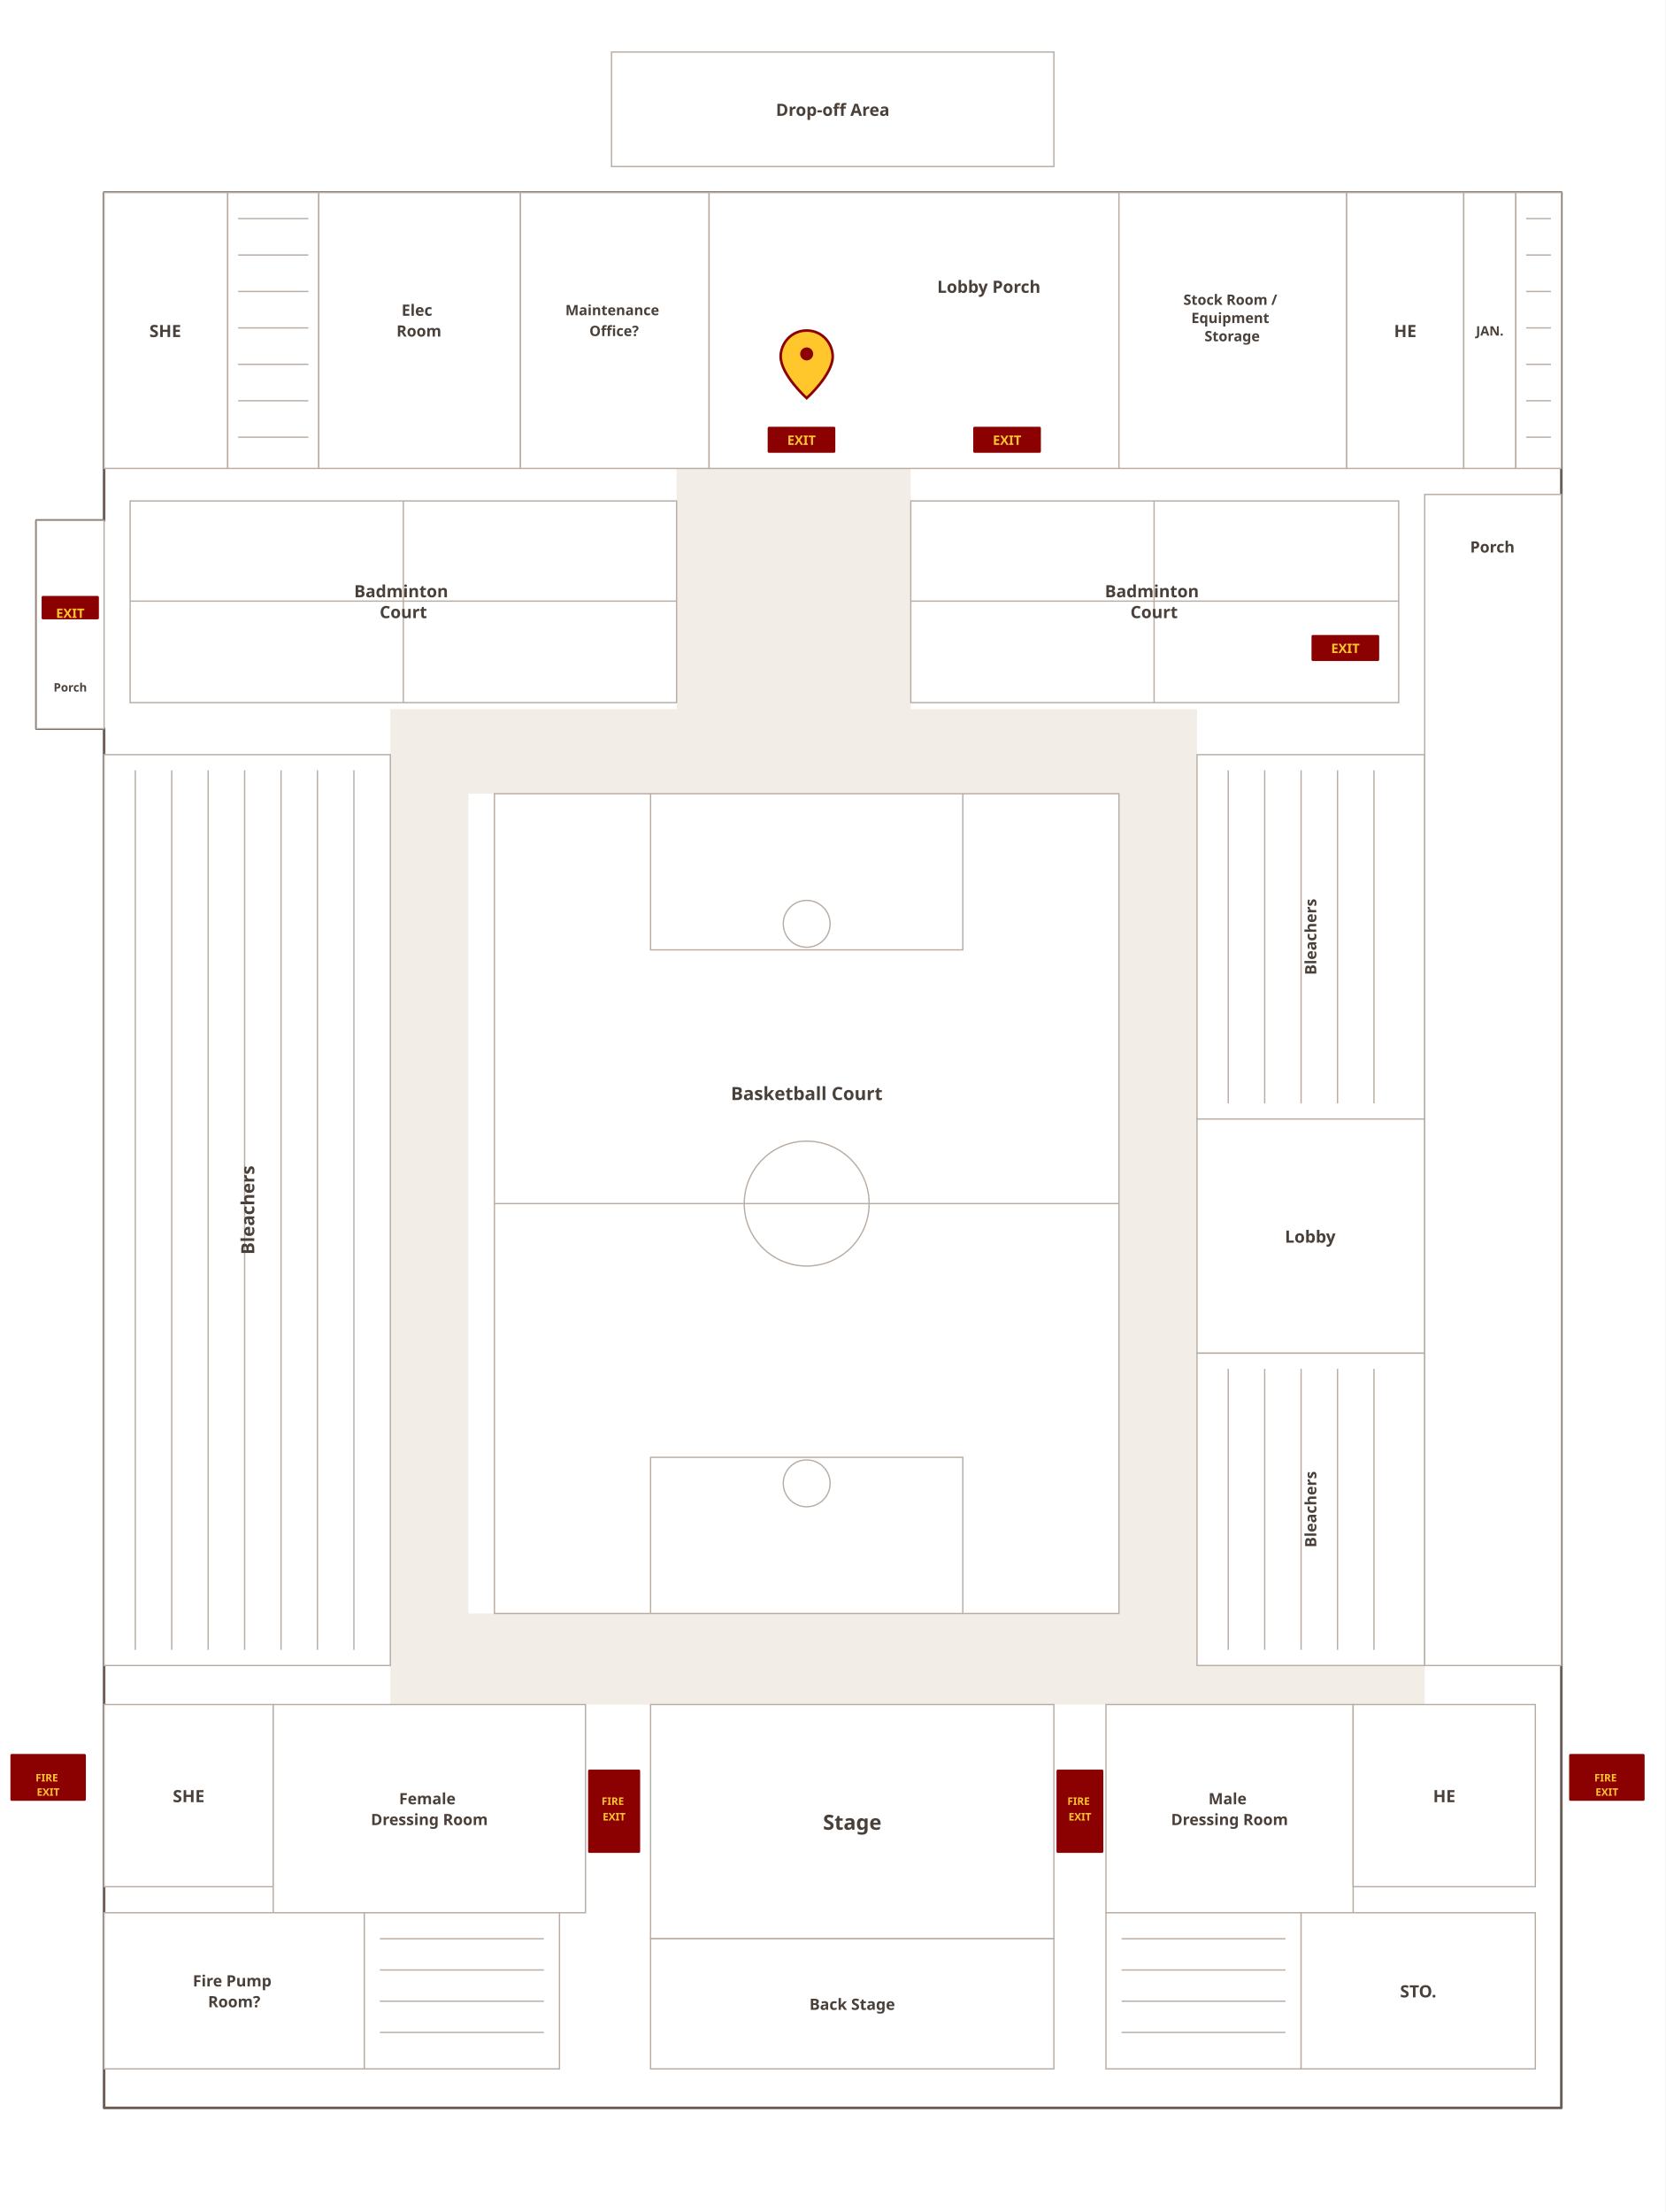
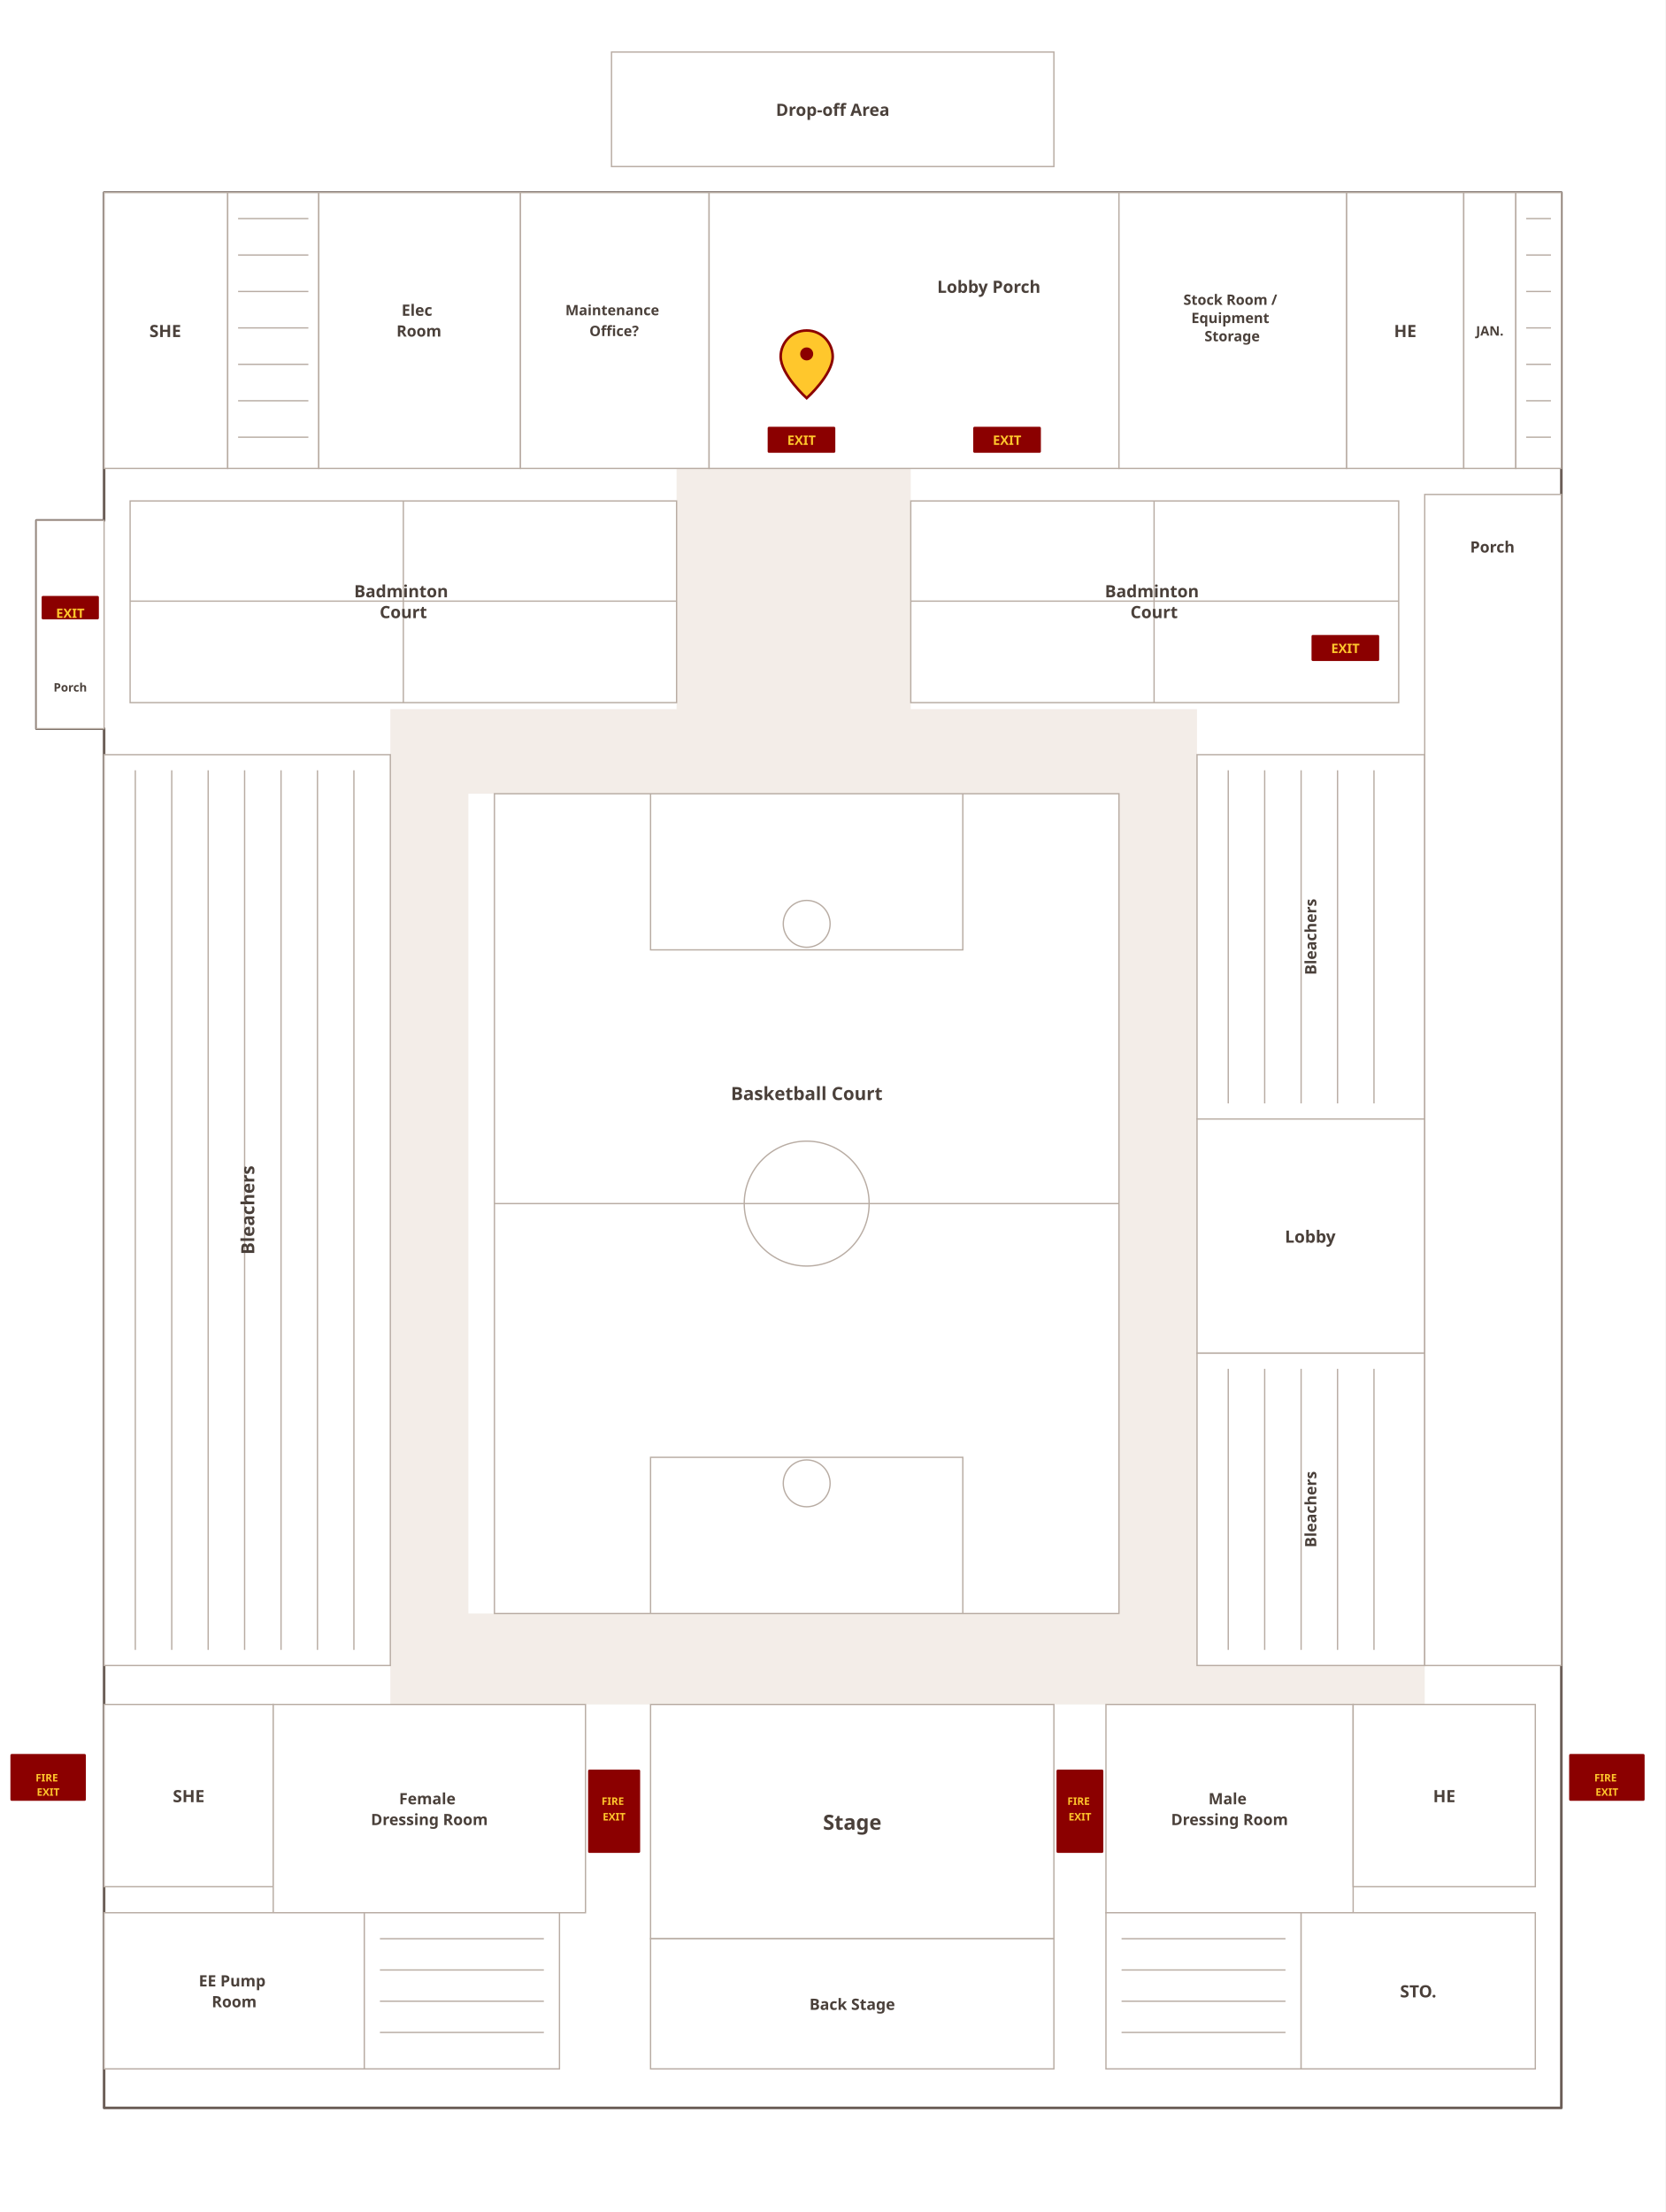
<svg xmlns="http://www.w3.org/2000/svg" viewBox="0 0 1280 1700" width="1280" height="1700" data-floor="gym-gf">
  <g class="plan">
    <rect width="1280" height="1700" fill="#FFFFFF" />
    <path class="wing" fill="#FFFFFF" stroke="#6B5E57" stroke-width="2" stroke-linejoin="round" fill-rule="evenodd" d="M80,148 L1200,148 L1200,1620 L80,1620 L80,560 L28,560 L28,400 L80,400 Z" />
    <polygon class="corridor" fill="#F3EDE8" stroke="none" points="520,360 700,360 700,610 520,610" />
    <polygon class="corridor" fill="#F3EDE8" stroke="none" points="300,545 920,545 920,610 300,610" />
    <polygon class="corridor" fill="#F3EDE8" stroke="none" points="300,580 360,580 360,1280 300,1280" />
    <polygon class="corridor" fill="#F3EDE8" stroke="none" points="860,580 920,580 920,1280 860,1280" />
    <polygon class="corridor" fill="#F3EDE8" stroke="none" points="300,1240 1095,1240 1095,1310 300,1310" />
    <g class="rooms">
      <polygon class="room" data-room="gym-gf-drop-off-area" data-baked="1" fill="#FFFFFF" stroke="#B8ACA3" stroke-width="1" points="470,40 810,40 810,128 470,128" />
      <polygon class="room" data-room="gym-gf-she-female-cr-x2" data-baked="1" fill="#FFFFFF" stroke="#B8ACA3" stroke-width="1" points="80,148 175,148 175,360 80,360" />
      <polygon fill="#FFFFFF" stroke="#B8ACA3" stroke-width="1" points="175,148 245,148 245,360 175,360" />
      <polygon class="room" data-room="gym-gf-elec-room" data-baked="1" fill="#FFFFFF" stroke="#B8ACA3" stroke-width="1" points="245,148 400,148 400,360 245,360" />
      <polygon class="room" data-room="gym-gf-maintenance-office" data-baked="1" fill="#FFFFFF" stroke="#B8ACA3" stroke-width="1" points="400,148 545,148 545,360 400,360" />
      <polygon class="room" data-room="gym-gf-lobby-porch" data-baked="1" fill="#FFFFFF" stroke="#B8ACA3" stroke-width="1" points="545,148 860,148 860,360 545,360" />
      <polygon class="room" data-room="gym-gf-stock-room-equipment-storage" data-baked="1" fill="#FFFFFF" stroke="#B8ACA3" stroke-width="1" points="860,148 1035,148 1035,360 860,360" />
      <polygon class="room" data-room="gym-gf-he-male-cr-x2" data-baked="1" fill="#FFFFFF" stroke="#B8ACA3" stroke-width="1" points="1035,148 1125,148 1125,360 1035,360" />
      <polygon fill="#FFFFFF" stroke="#B8ACA3" stroke-width="1" points="1125,148 1165,148 1165,360 1125,360" />
      <polygon fill="#FFFFFF" stroke="#B8ACA3" stroke-width="1" points="1165,148 1200,148 1200,360 1165,360" />
      <polygon class="room" data-room="gym-gf-porch" data-baked="1" fill="#FFFFFF" stroke="#B8ACA3" stroke-width="1" points="28,400 80,400 80,560 28,560" />
      <polygon class="room" data-room="gym-gf-badminton-court-x2" data-baked="1" fill="#FFFFFF" stroke="#B8ACA3" stroke-width="1" points="100,385 520,385 520,540 100,540" />
      <polygon class="room" data-room="gym-gf-badminton-court-x2" data-baked="1" fill="#FFFFFF" stroke="#B8ACA3" stroke-width="1" points="700,385 1075,385 1075,540 700,540" />
      <polygon class="room" data-room="gym-gf-bleachers-e-w" data-baked="1" fill="#FFFFFF" stroke="#B8ACA3" stroke-width="1" points="80,580 300,580 300,1280 80,1280" />
      <polygon class="room" data-room="gym-gf-basketball-court" data-baked="1" fill="#FFFFFF" stroke="#B8ACA3" stroke-width="1" points="380,610 860,610 860,1240 380,1240" />
      <polygon class="room" data-room="gym-gf-bleachers-e-w" data-baked="1" fill="#FFFFFF" stroke="#B8ACA3" stroke-width="1" points="920,580 1095,580 1095,860 920,860" />
      <polygon class="room" data-room="gym-gf-lobby" data-baked="1" fill="#FFFFFF" stroke="#B8ACA3" stroke-width="1" points="920,860 1095,860 1095,1040 920,1040" />
      <polygon class="room" data-room="gym-gf-bleachers-e-w" data-baked="1" fill="#FFFFFF" stroke="#B8ACA3" stroke-width="1" points="920,1040 1095,1040 1095,1280 920,1280" />
      <polygon class="room" data-room="gym-gf-porch" data-baked="1" fill="#FFFFFF" stroke="#B8ACA3" stroke-width="1" points="1095,380 1200,380 1200,1280 1095,1280" />
      <polygon class="room" data-room="gym-gf-she-female-cr-x2" data-baked="1" fill="#FFFFFF" stroke="#B8ACA3" stroke-width="1" points="80,1310 210,1310 210,1450 80,1450" />
      <polygon class="room" data-room="gym-gf-female-dressing-room" data-baked="1" fill="#FFFFFF" stroke="#B8ACA3" stroke-width="1" points="210,1310 450,1310 450,1470 210,1470" />
      <polygon class="room" data-room="gym-gf-fire-pump-room" data-baked="1" fill="#FFFFFF" stroke="#B8ACA3" stroke-width="1" points="80,1470 280,1470 280,1590 80,1590" />
      <polygon fill="#FFFFFF" stroke="#B8ACA3" stroke-width="1" points="280,1470 430,1470 430,1590 280,1590" />
      <polygon class="room" data-room="gym-gf-stage" data-baked="1" fill="#FFFFFF" stroke="#B8ACA3" stroke-width="1" points="500,1310 810,1310 810,1490 500,1490" />
      <polygon fill="#FFFFFF" stroke="#B8ACA3" stroke-width="1" points="500,1490 810,1490 810,1590 500,1590" />
      <polygon class="room" data-room="gym-gf-male-dressing-room" data-baked="1" fill="#FFFFFF" stroke="#B8ACA3" stroke-width="1" points="850,1310 1040,1310 1040,1470 850,1470" />
      <polygon class="room" data-room="gym-gf-he-male-cr-x2" data-baked="1" fill="#FFFFFF" stroke="#B8ACA3" stroke-width="1" points="1040,1310 1180,1310 1180,1450 1040,1450" />
      <polygon fill="#FFFFFF" stroke="#B8ACA3" stroke-width="1" points="850,1470 1000,1470 1000,1590 850,1590" />
      <polygon fill="#FFFFFF" stroke="#B8ACA3" stroke-width="1" points="1000,1470 1180,1470 1180,1590 1000,1590" />
    </g>
    <g fill="none" stroke="#B8ACA3" stroke-width="1">
      <line x1="310" y1="385" x2="310" y2="540" />
      <line x1="100" y1="462" x2="520" y2="462" />
      <line x1="887" y1="385" x2="887" y2="540" />
      <line x1="700" y1="462" x2="1075" y2="462" />
      <line x1="380" y1="925" x2="860" y2="925" />
      <circle cx="620" cy="925" r="48" />
      <circle cx="620" cy="710" r="18" />
      <circle cx="620" cy="1140" r="18" />
      <path d="M500,610 L500,730 L740,730 L740,610" />
      <path d="M500,1240 L500,1120 L740,1120 L740,1240" />
      <line x1="104" y1="592" x2="104" y2="1268" />
      <line x1="132" y1="592" x2="132" y2="1268" />
      <line x1="160" y1="592" x2="160" y2="1268" />
      <line x1="188" y1="592" x2="188" y2="1268" />
      <line x1="216" y1="592" x2="216" y2="1268" />
      <line x1="244" y1="592" x2="244" y2="1268" />
      <line x1="272" y1="592" x2="272" y2="1268" />
      <line x1="944" y1="592" x2="944" y2="848" />
      <line x1="972" y1="592" x2="972" y2="848" />
      <line x1="1000" y1="592" x2="1000" y2="848" />
      <line x1="1028" y1="592" x2="1028" y2="848" />
      <line x1="1056" y1="592" x2="1056" y2="848" />
      <line x1="944" y1="1052" x2="944" y2="1268" />
      <line x1="972" y1="1052" x2="972" y2="1268" />
      <line x1="1000" y1="1052" x2="1000" y2="1268" />
      <line x1="1028" y1="1052" x2="1028" y2="1268" />
      <line x1="1056" y1="1052" x2="1056" y2="1268" />
      <line x1="183" y1="168" x2="237" y2="168" />
      <line x1="183" y1="196" x2="237" y2="196" />
      <line x1="183" y1="224" x2="237" y2="224" />
      <line x1="183" y1="252" x2="237" y2="252" />
      <line x1="183" y1="280" x2="237" y2="280" />
      <line x1="183" y1="308" x2="237" y2="308" />
      <line x1="183" y1="336" x2="237" y2="336" />
      <line x1="1173" y1="168" x2="1192" y2="168" />
      <line x1="1173" y1="196" x2="1192" y2="196" />
      <line x1="1173" y1="224" x2="1192" y2="224" />
      <line x1="1173" y1="252" x2="1192" y2="252" />
      <line x1="1173" y1="280" x2="1192" y2="280" />
      <line x1="1173" y1="308" x2="1192" y2="308" />
      <line x1="1173" y1="336" x2="1192" y2="336" />
      <line x1="292" y1="1490" x2="418" y2="1490" />
      <line x1="292" y1="1514" x2="418" y2="1514" />
      <line x1="292" y1="1538" x2="418" y2="1538" />
      <line x1="292" y1="1562" x2="418" y2="1562" />
      <line x1="862" y1="1490" x2="988" y2="1490" />
      <line x1="862" y1="1514" x2="988" y2="1514" />
      <line x1="862" y1="1538" x2="988" y2="1538" />
      <line x1="862" y1="1562" x2="988" y2="1562" />
    </g>
    <g class="room-nums" fill="#4A403A" font-family="system-ui,sans-serif" font-weight="600" text-anchor="middle">
      <text x="640" y="84" font-size="13" dominant-baseline="central">Drop-off Area</text>
      <text x="127" y="254" font-size="13" dominant-baseline="central">SHE</text>
      <text x="322" y="246" font-size="12" dominant-baseline="central">
        <tspan x="322" dy="-8">Elec</tspan>
        <tspan x="322" dy="16">Room</tspan>
      </text>
      <text x="472" y="246" font-size="11" dominant-baseline="central">
        <tspan x="472" dy="-8">Maintenance</tspan>
        <tspan x="472" dy="16">Office?</tspan>
      </text>
      <text x="760" y="220" font-size="13" dominant-baseline="central">Lobby Porch</text>
      <text x="947" y="246" font-size="11" dominant-baseline="central">
        <tspan x="947" dy="-16">Stock Room /</tspan>
        <tspan x="947" dy="14">Equipment</tspan>
        <tspan x="947" dy="14">Storage</tspan>
      </text>
      <text x="1080" y="254" font-size="13" dominant-baseline="central">HE</text>
      <text x="1145" y="254" font-size="10" dominant-baseline="central">JAN.</text>
      <text x="54" y="528" font-size="9" dominant-baseline="central">Porch</text>
      <text x="310" y="462" font-size="13" dominant-baseline="central">
        <tspan x="310" dy="-8">Badminton</tspan>
        <tspan x="310" dy="16">Court</tspan>
      </text>
      <text x="887" y="462" font-size="13" dominant-baseline="central">
        <tspan x="887" dy="-8">Badminton</tspan>
        <tspan x="887" dy="16">Court</tspan>
      </text>
      <text transform="rotate(-90 190 930)" x="190" y="930" font-size="14" dominant-baseline="central">Bleachers</text>
      <text x="620" y="840" font-size="14" dominant-baseline="central">Basketball Court</text>
      <text transform="rotate(-90 1007 720)" x="1007" y="720" font-size="12" dominant-baseline="central">Bleachers</text>
      <text x="1007" y="950" font-size="13" dominant-baseline="central">Lobby</text>
      <text transform="rotate(-90 1007 1160)" x="1007" y="1160" font-size="12" dominant-baseline="central">Bleachers</text>
      <text x="1147" y="420" font-size="12" dominant-baseline="central">Porch</text>
      <text x="145" y="1380" font-size="13" dominant-baseline="central">SHE</text>
      <text x="330" y="1390" font-size="12" dominant-baseline="central">
        <tspan x="330" dy="-8">Female</tspan>
        <tspan x="330" dy="16">Dressing Room</tspan>
      </text>
      <text x="180" y="1530" font-size="12" dominant-baseline="central">
-         <tspan x="180" dy="-8">Fire Pump</tspan>
-         <tspan x="180" dy="16">Room?</tspan>
+         <tspan x="180" dy="-8">EE Pump</tspan>
+         <tspan x="180" dy="16">Room</tspan>
      </text>
      <text x="655" y="1400" font-size="16" dominant-baseline="central">Stage</text>
      <text x="655" y="1540" font-size="12" dominant-baseline="central">Back Stage</text>
      <text x="945" y="1390" font-size="12" dominant-baseline="central">
        <tspan x="945" dy="-8">Male</tspan>
        <tspan x="945" dy="16">Dressing Room</tspan>
      </text>
      <text x="1110" y="1380" font-size="13" dominant-baseline="central">HE</text>
      <text x="1090" y="1530" font-size="13" dominant-baseline="central">STO.</text>
    </g>
    <g class="marks" font-family="system-ui,sans-serif" font-weight="700" text-anchor="middle">
      <g transform="translate(620 280)">
        <path fill="#FFC72C" stroke="#8B0000" stroke-width="2" d="M0,-26 C-12,-26 -20,-16 -20,-6 C-20,8 0,26 0,26 C0,26 20,8 20,-6 C20,-16 12,-26 0,-26 Z" />
        <circle cy="-8" r="5" fill="#8B0000" />
      </g>
      <g fill="#8B0000">
        <rect x="32" y="458" width="44" height="18" rx="1" />
        <rect x="590" y="328" width="52" height="20" rx="1" />
        <rect x="748" y="328" width="52" height="20" rx="1" />
        <rect x="1008" y="488" width="52" height="20" rx="1" />
        <rect x="8" y="1348" width="58" height="36" rx="1" />
        <rect x="452" y="1360" width="40" height="64" rx="1" />
        <rect x="812" y="1360" width="36" height="64" rx="1" />
        <rect x="1206" y="1348" width="58" height="36" rx="1" />
      </g>
      <g fill="#FFC72C" font-size="10">
        <text x="54" y="471" dominant-baseline="central">EXIT</text>
        <text x="616" y="338" dominant-baseline="central">EXIT</text>
        <text x="774" y="338" dominant-baseline="central">EXIT</text>
        <text x="1034" y="498" dominant-baseline="central">EXIT</text>
        <text x="37" y="1366" font-size="8" dominant-baseline="central">
          <tspan x="37" dy="0">FIRE</tspan>
          <tspan x="37" dy="11">EXIT</tspan>
        </text>
        <text x="472" y="1384" font-size="8" dominant-baseline="central">
          <tspan x="472" dy="0">FIRE</tspan>
          <tspan x="472" dy="12">EXIT</tspan>
        </text>
        <text x="830" y="1384" font-size="8" dominant-baseline="central">
          <tspan x="830" dy="0">FIRE</tspan>
          <tspan x="830" dy="12">EXIT</tspan>
        </text>
        <text x="1235" y="1366" font-size="8" dominant-baseline="central">
          <tspan x="1235" dy="0">FIRE</tspan>
          <tspan x="1235" dy="11">EXIT</tspan>
        </text>
      </g>
    </g>
  </g>
</svg>
